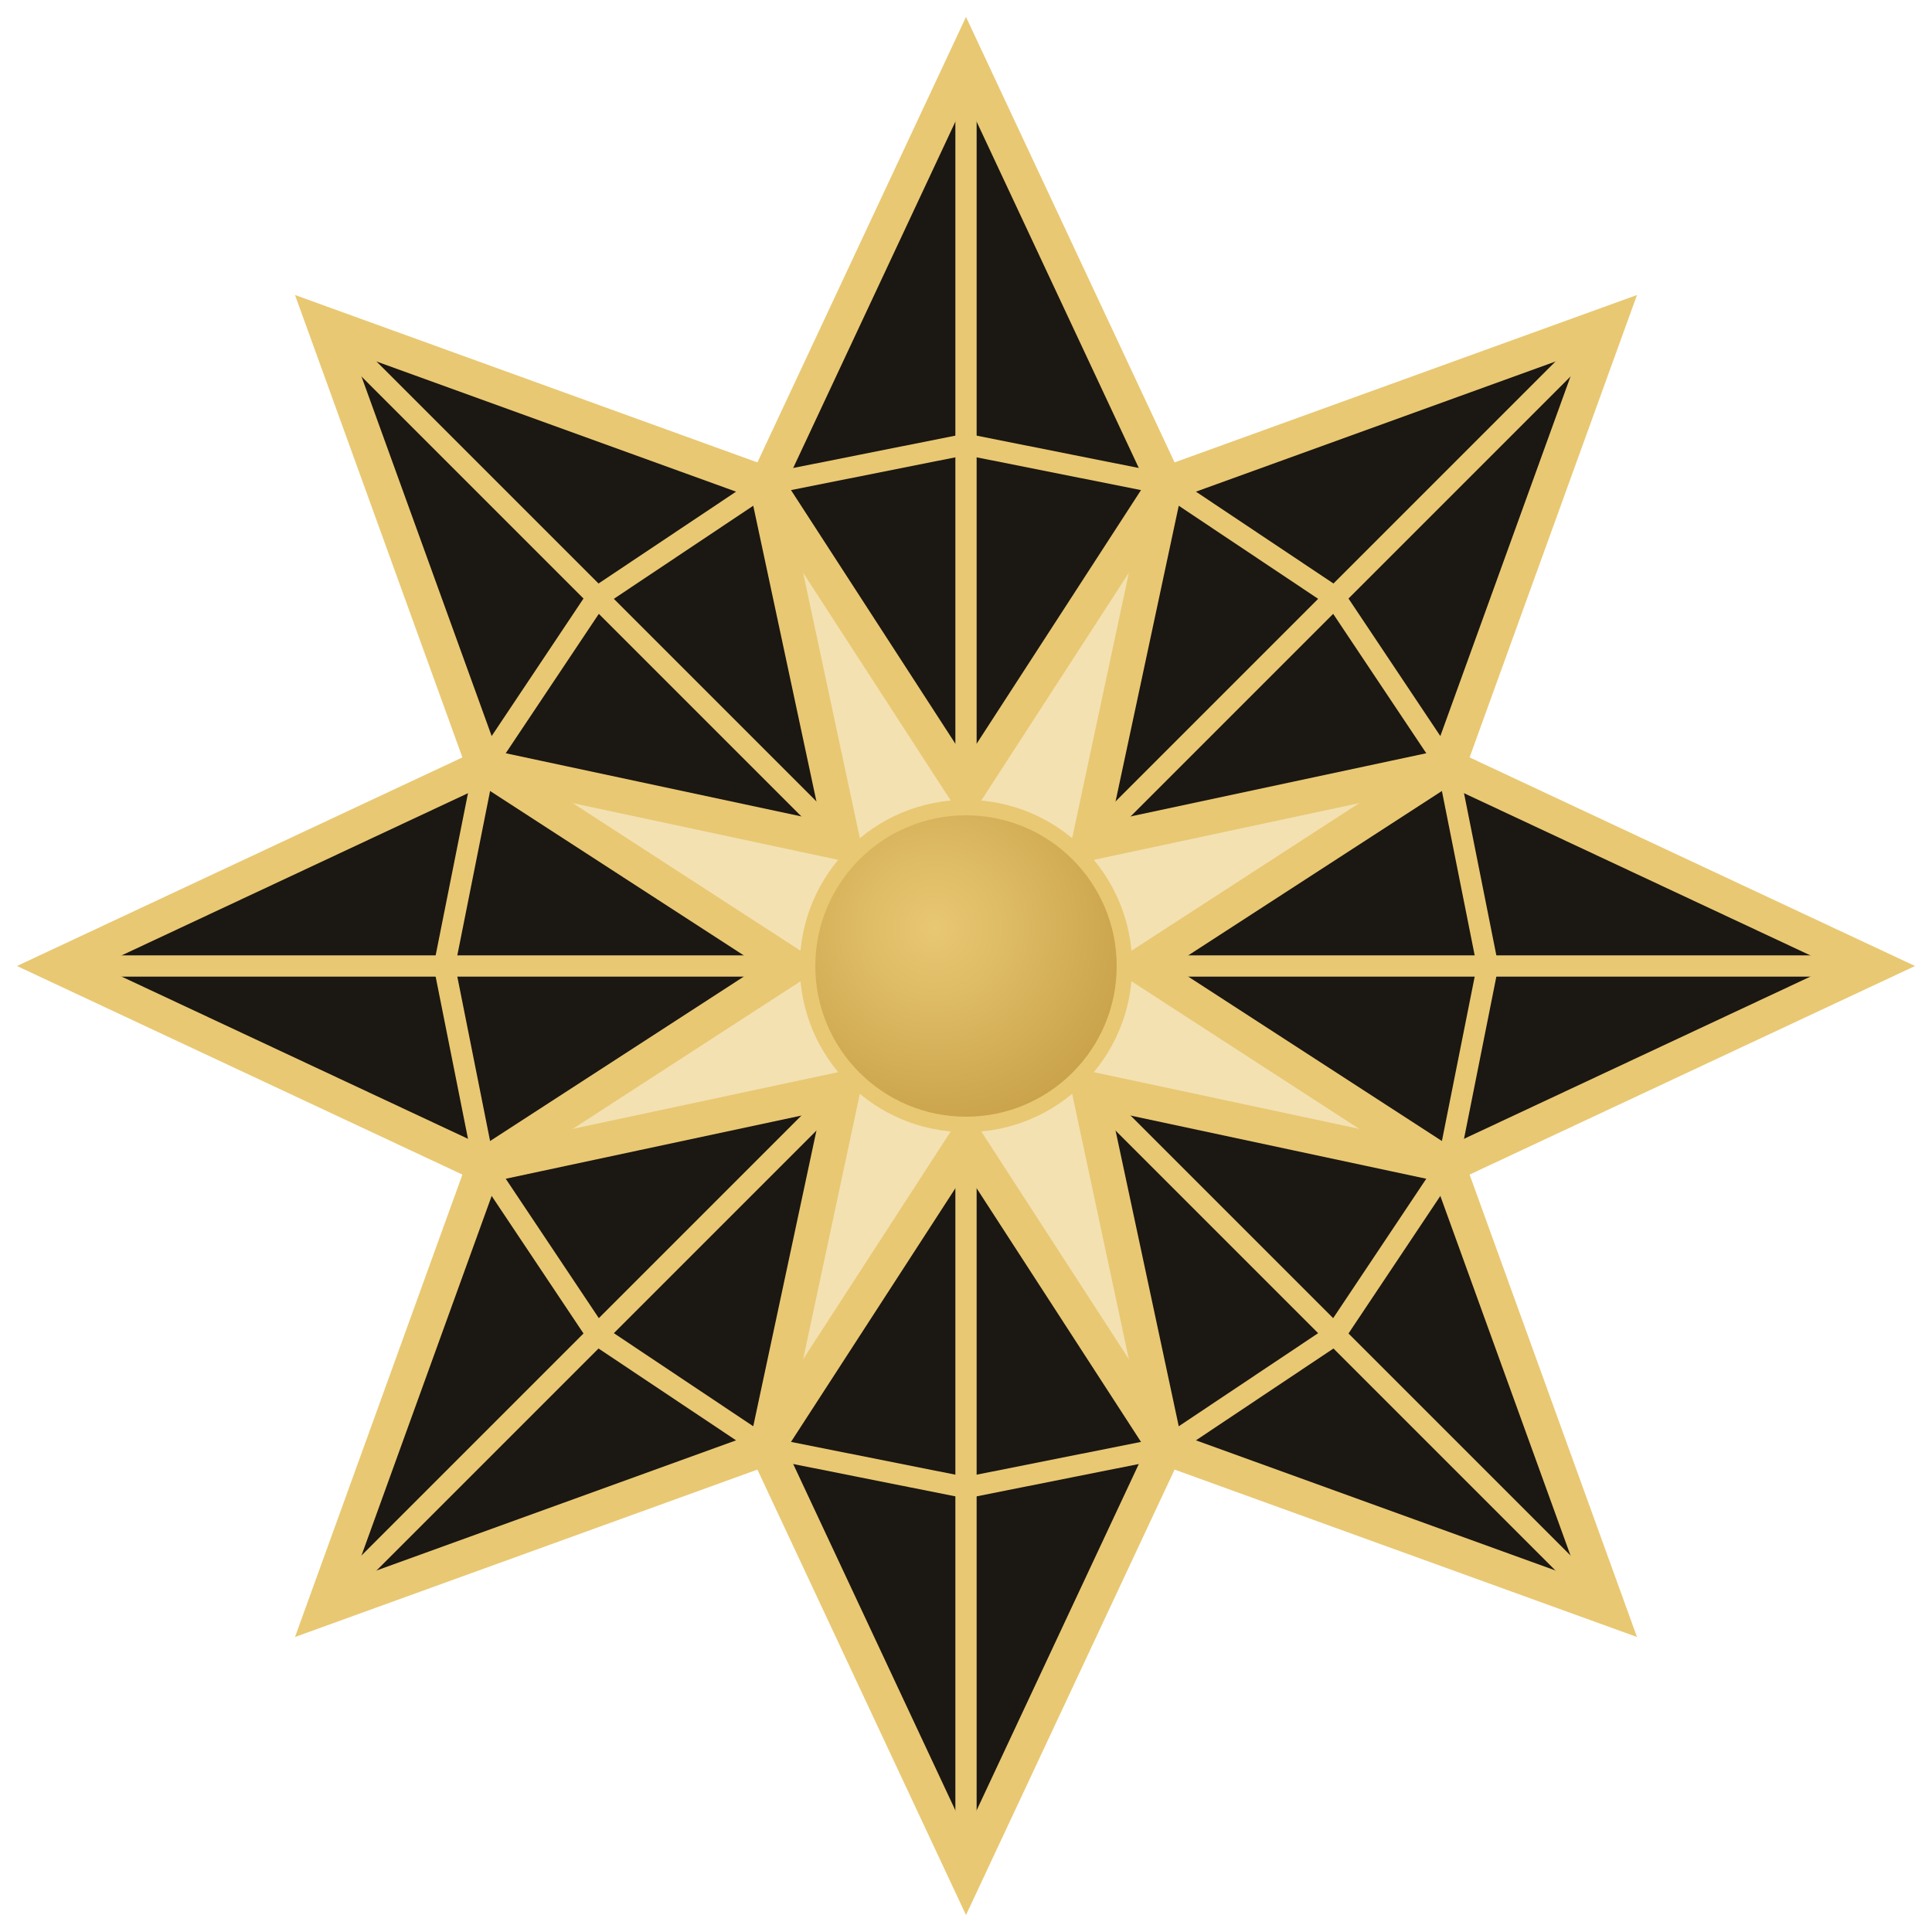
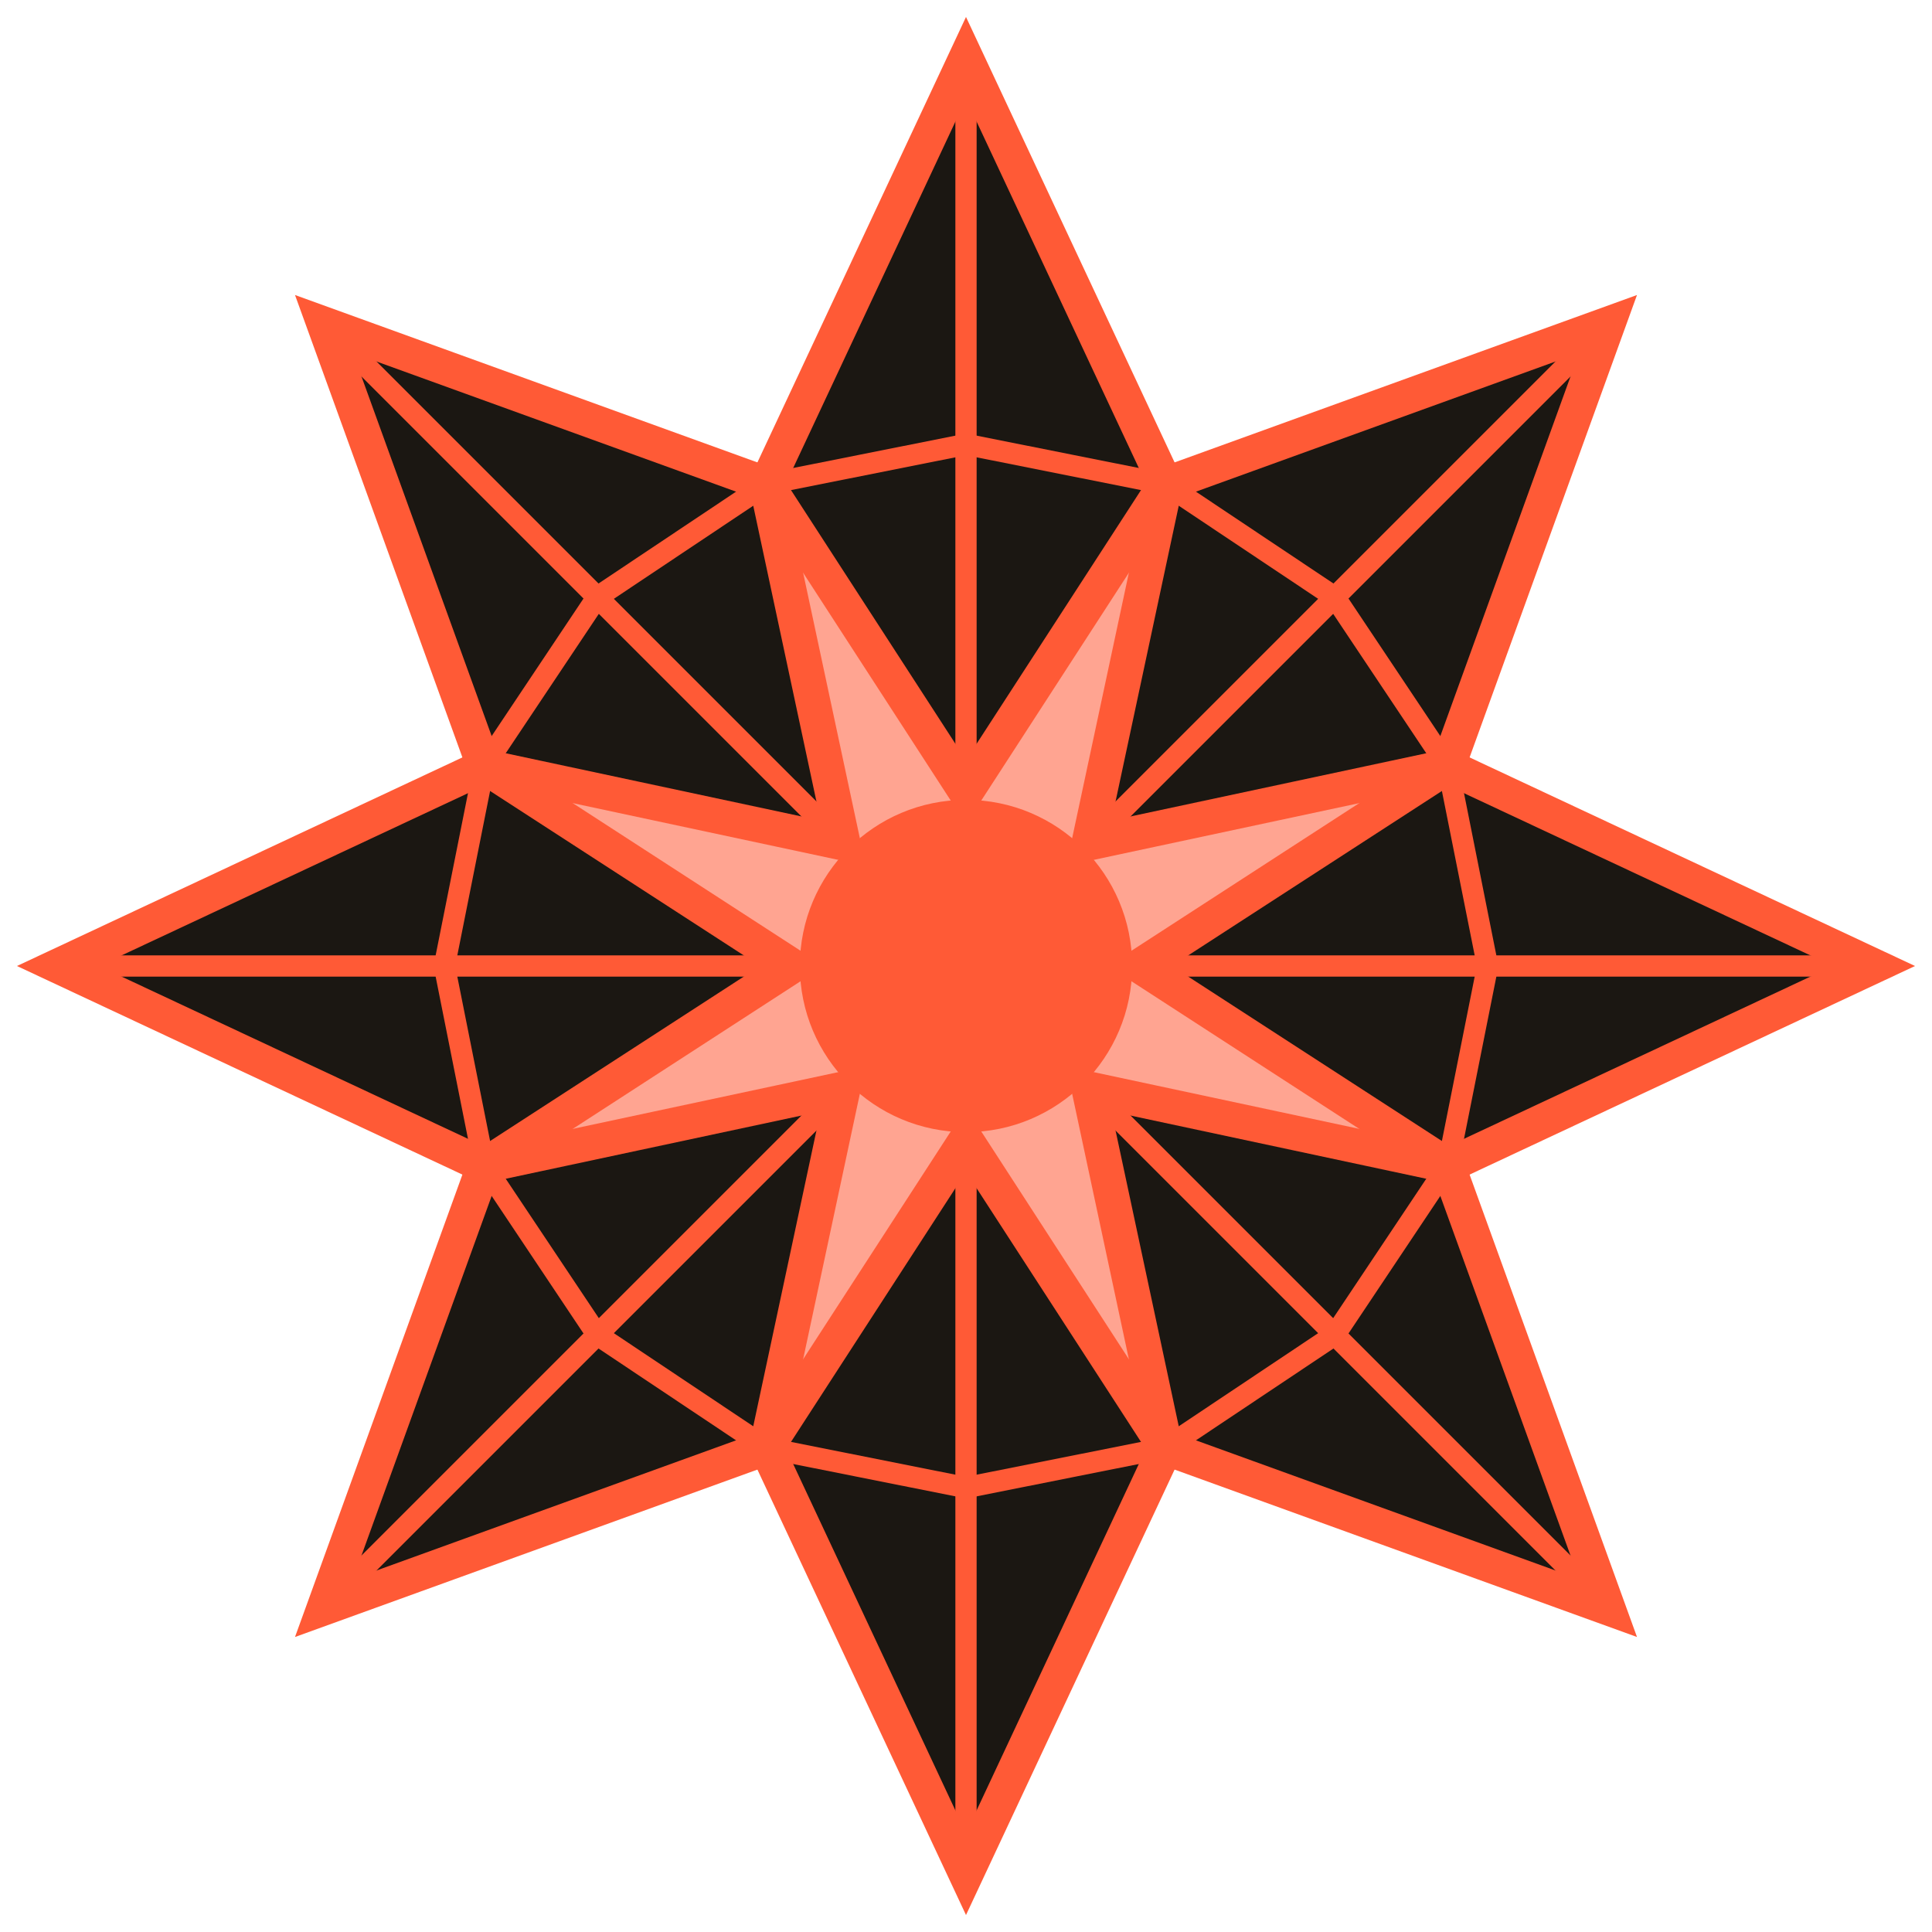
<svg xmlns="http://www.w3.org/2000/svg" viewBox="0 0 100 100" role="img" aria-label="النرجس">
  <defs>
    <radialGradient id="c" cx="40%" cy="38%" r="65%">
-       <stop offset="0" stop-color="#E9C873" />
-       <stop offset="1" stop-color="#C9A24A" />
+       <stop offset="0" stop-color="#FF5A36" />
+       <stop offset="1" stop-color="#FF5A36" />
    </radialGradient>
  </defs>
-   <polygon points="59.57,26.90 57.78,42.22 73.10,40.43 61.00,50.00 73.10,59.57 57.78,57.78 59.57,73.10 50.00,61.00 40.43,73.10 42.22,57.78 26.90,59.57 39.00,50.00 26.90,40.43 42.22,42.22 40.43,26.90 50.00,39.00" fill="#E9C873" opacity="0.55" />
-   <polygon points="50.00,41.00 39.67,25.06 50.00,3.00 60.33,25.06" fill="#1b1712" stroke="#E9C873" stroke-width="1.8" stroke-linejoin="miter" />
-   <polyline points="39.67,25.06 50.00,23.00 60.33,25.06" fill="none" stroke="#E9C873" stroke-width="1.1" />
-   <line x1="50.00" y1="41.00" x2="50.00" y2="3.00" stroke="#E9C873" stroke-width="1.1" />
-   <polygon points="56.36,43.64 60.33,25.06 83.23,16.77 74.94,39.67" fill="#1b1712" stroke="#E9C873" stroke-width="1.8" stroke-linejoin="miter" />
-   <polyline points="60.33,25.06 69.09,30.91 74.94,39.67" fill="none" stroke="#E9C873" stroke-width="1.1" />
-   <line x1="56.36" y1="43.64" x2="83.23" y2="16.77" stroke="#E9C873" stroke-width="1.1" />
-   <polygon points="59.00,50.00 74.94,39.67 97.00,50.00 74.94,60.33" fill="#1b1712" stroke="#E9C873" stroke-width="1.8" stroke-linejoin="miter" />
-   <polyline points="74.94,39.67 77.00,50.00 74.94,60.33" fill="none" stroke="#E9C873" stroke-width="1.1" />
-   <line x1="59.00" y1="50.00" x2="97.00" y2="50.00" stroke="#E9C873" stroke-width="1.1" />
-   <polygon points="56.36,56.36 74.94,60.33 83.23,83.23 60.33,74.94" fill="#1b1712" stroke="#E9C873" stroke-width="1.8" stroke-linejoin="miter" />
-   <polyline points="74.94,60.33 69.09,69.09 60.33,74.94" fill="none" stroke="#E9C873" stroke-width="1.1" />
-   <line x1="56.36" y1="56.36" x2="83.23" y2="83.23" stroke="#E9C873" stroke-width="1.1" />
-   <polygon points="50.00,59.00 60.33,74.94 50.00,97.00 39.67,74.94" fill="#1b1712" stroke="#E9C873" stroke-width="1.8" stroke-linejoin="miter" />
-   <polyline points="60.33,74.94 50.00,77.00 39.67,74.94" fill="none" stroke="#E9C873" stroke-width="1.1" />
-   <line x1="50.00" y1="59.00" x2="50.00" y2="97.00" stroke="#E9C873" stroke-width="1.1" />
-   <polygon points="43.64,56.36 39.67,74.94 16.77,83.23 25.06,60.33" fill="#1b1712" stroke="#E9C873" stroke-width="1.8" stroke-linejoin="miter" />
-   <polyline points="39.67,74.94 30.91,69.09 25.06,60.33" fill="none" stroke="#E9C873" stroke-width="1.1" />
-   <line x1="43.64" y1="56.36" x2="16.77" y2="83.23" stroke="#E9C873" stroke-width="1.1" />
-   <polygon points="41.00,50.00 25.06,60.33 3.00,50.00 25.06,39.67" fill="#1b1712" stroke="#E9C873" stroke-width="1.8" stroke-linejoin="miter" />
-   <polyline points="25.06,60.33 23.00,50.00 25.06,39.67" fill="none" stroke="#E9C873" stroke-width="1.1" />
-   <line x1="41.00" y1="50.00" x2="3.00" y2="50.00" stroke="#E9C873" stroke-width="1.1" />
-   <polygon points="43.64,43.64 25.06,39.67 16.77,16.77 39.67,25.06" fill="#1b1712" stroke="#E9C873" stroke-width="1.8" stroke-linejoin="miter" />
-   <polyline points="25.06,39.67 30.91,30.91 39.67,25.06" fill="none" stroke="#E9C873" stroke-width="1.1" />
-   <line x1="43.64" y1="43.64" x2="16.77" y2="16.77" stroke="#E9C873" stroke-width="1.1" />
-   <circle cx="50" cy="50" r="8.2" fill="url(#c)" stroke="#E9C873" stroke-width="0.8" />
+   <polygon points="59.57,26.90 57.78,42.22 73.10,40.43 61.00,50.00 73.10,59.57 57.78,57.78 59.57,73.10 50.00,61.00 40.43,73.10 42.22,57.78 26.90,59.57 39.00,50.00 26.90,40.43 42.22,42.22 40.43,26.90 50.00,39.00" fill="#FF5A36" opacity="0.55" />
+   <polygon points="50.00,41.00 39.67,25.06 50.00,3.00 60.33,25.06" fill="#1b1712" stroke="#FF5A36" stroke-width="1.8" stroke-linejoin="miter" />
+   <polyline points="39.67,25.06 50.00,23.00 60.33,25.06" fill="none" stroke="#FF5A36" stroke-width="1.1" />
+   <line x1="50.00" y1="41.00" x2="50.00" y2="3.00" stroke="#FF5A36" stroke-width="1.1" />
+   <polygon points="56.36,43.64 60.33,25.06 83.23,16.77 74.94,39.67" fill="#1b1712" stroke="#FF5A36" stroke-width="1.8" stroke-linejoin="miter" />
+   <polyline points="60.33,25.06 69.09,30.91 74.94,39.67" fill="none" stroke="#FF5A36" stroke-width="1.1" />
+   <line x1="56.36" y1="43.64" x2="83.23" y2="16.77" stroke="#FF5A36" stroke-width="1.1" />
+   <polygon points="59.00,50.00 74.94,39.67 97.00,50.00 74.94,60.33" fill="#1b1712" stroke="#FF5A36" stroke-width="1.8" stroke-linejoin="miter" />
+   <polyline points="74.94,39.67 77.00,50.00 74.94,60.33" fill="none" stroke="#FF5A36" stroke-width="1.1" />
+   <line x1="59.00" y1="50.00" x2="97.00" y2="50.00" stroke="#FF5A36" stroke-width="1.1" />
+   <polygon points="56.36,56.36 74.94,60.33 83.23,83.23 60.33,74.94" fill="#1b1712" stroke="#FF5A36" stroke-width="1.8" stroke-linejoin="miter" />
+   <polyline points="74.94,60.33 69.09,69.09 60.33,74.94" fill="none" stroke="#FF5A36" stroke-width="1.1" />
+   <line x1="56.36" y1="56.36" x2="83.23" y2="83.23" stroke="#FF5A36" stroke-width="1.1" />
+   <polygon points="50.00,59.00 60.33,74.94 50.00,97.00 39.67,74.94" fill="#1b1712" stroke="#FF5A36" stroke-width="1.8" stroke-linejoin="miter" />
+   <polyline points="60.33,74.94 50.00,77.00 39.67,74.94" fill="none" stroke="#FF5A36" stroke-width="1.1" />
+   <line x1="50.00" y1="59.00" x2="50.00" y2="97.00" stroke="#FF5A36" stroke-width="1.1" />
+   <polygon points="43.64,56.36 39.67,74.94 16.77,83.23 25.06,60.33" fill="#1b1712" stroke="#FF5A36" stroke-width="1.8" stroke-linejoin="miter" />
+   <polyline points="39.67,74.94 30.91,69.09 25.06,60.33" fill="none" stroke="#FF5A36" stroke-width="1.1" />
+   <line x1="43.64" y1="56.36" x2="16.77" y2="83.23" stroke="#FF5A36" stroke-width="1.1" />
+   <polygon points="41.00,50.00 25.06,60.33 3.00,50.00 25.06,39.67" fill="#1b1712" stroke="#FF5A36" stroke-width="1.8" stroke-linejoin="miter" />
+   <polyline points="25.06,60.33 23.00,50.00 25.06,39.67" fill="none" stroke="#FF5A36" stroke-width="1.1" />
+   <line x1="41.00" y1="50.00" x2="3.00" y2="50.00" stroke="#FF5A36" stroke-width="1.1" />
+   <polygon points="43.64,43.64 25.06,39.67 16.77,16.77 39.67,25.06" fill="#1b1712" stroke="#FF5A36" stroke-width="1.8" stroke-linejoin="miter" />
+   <polyline points="25.06,39.67 30.91,30.91 39.67,25.06" fill="none" stroke="#FF5A36" stroke-width="1.1" />
+   <line x1="43.64" y1="43.64" x2="16.77" y2="16.77" stroke="#FF5A36" stroke-width="1.1" />
+   <circle cx="50" cy="50" r="8.2" fill="url(#c)" stroke="#FF5A36" stroke-width="0.8" />
</svg>
